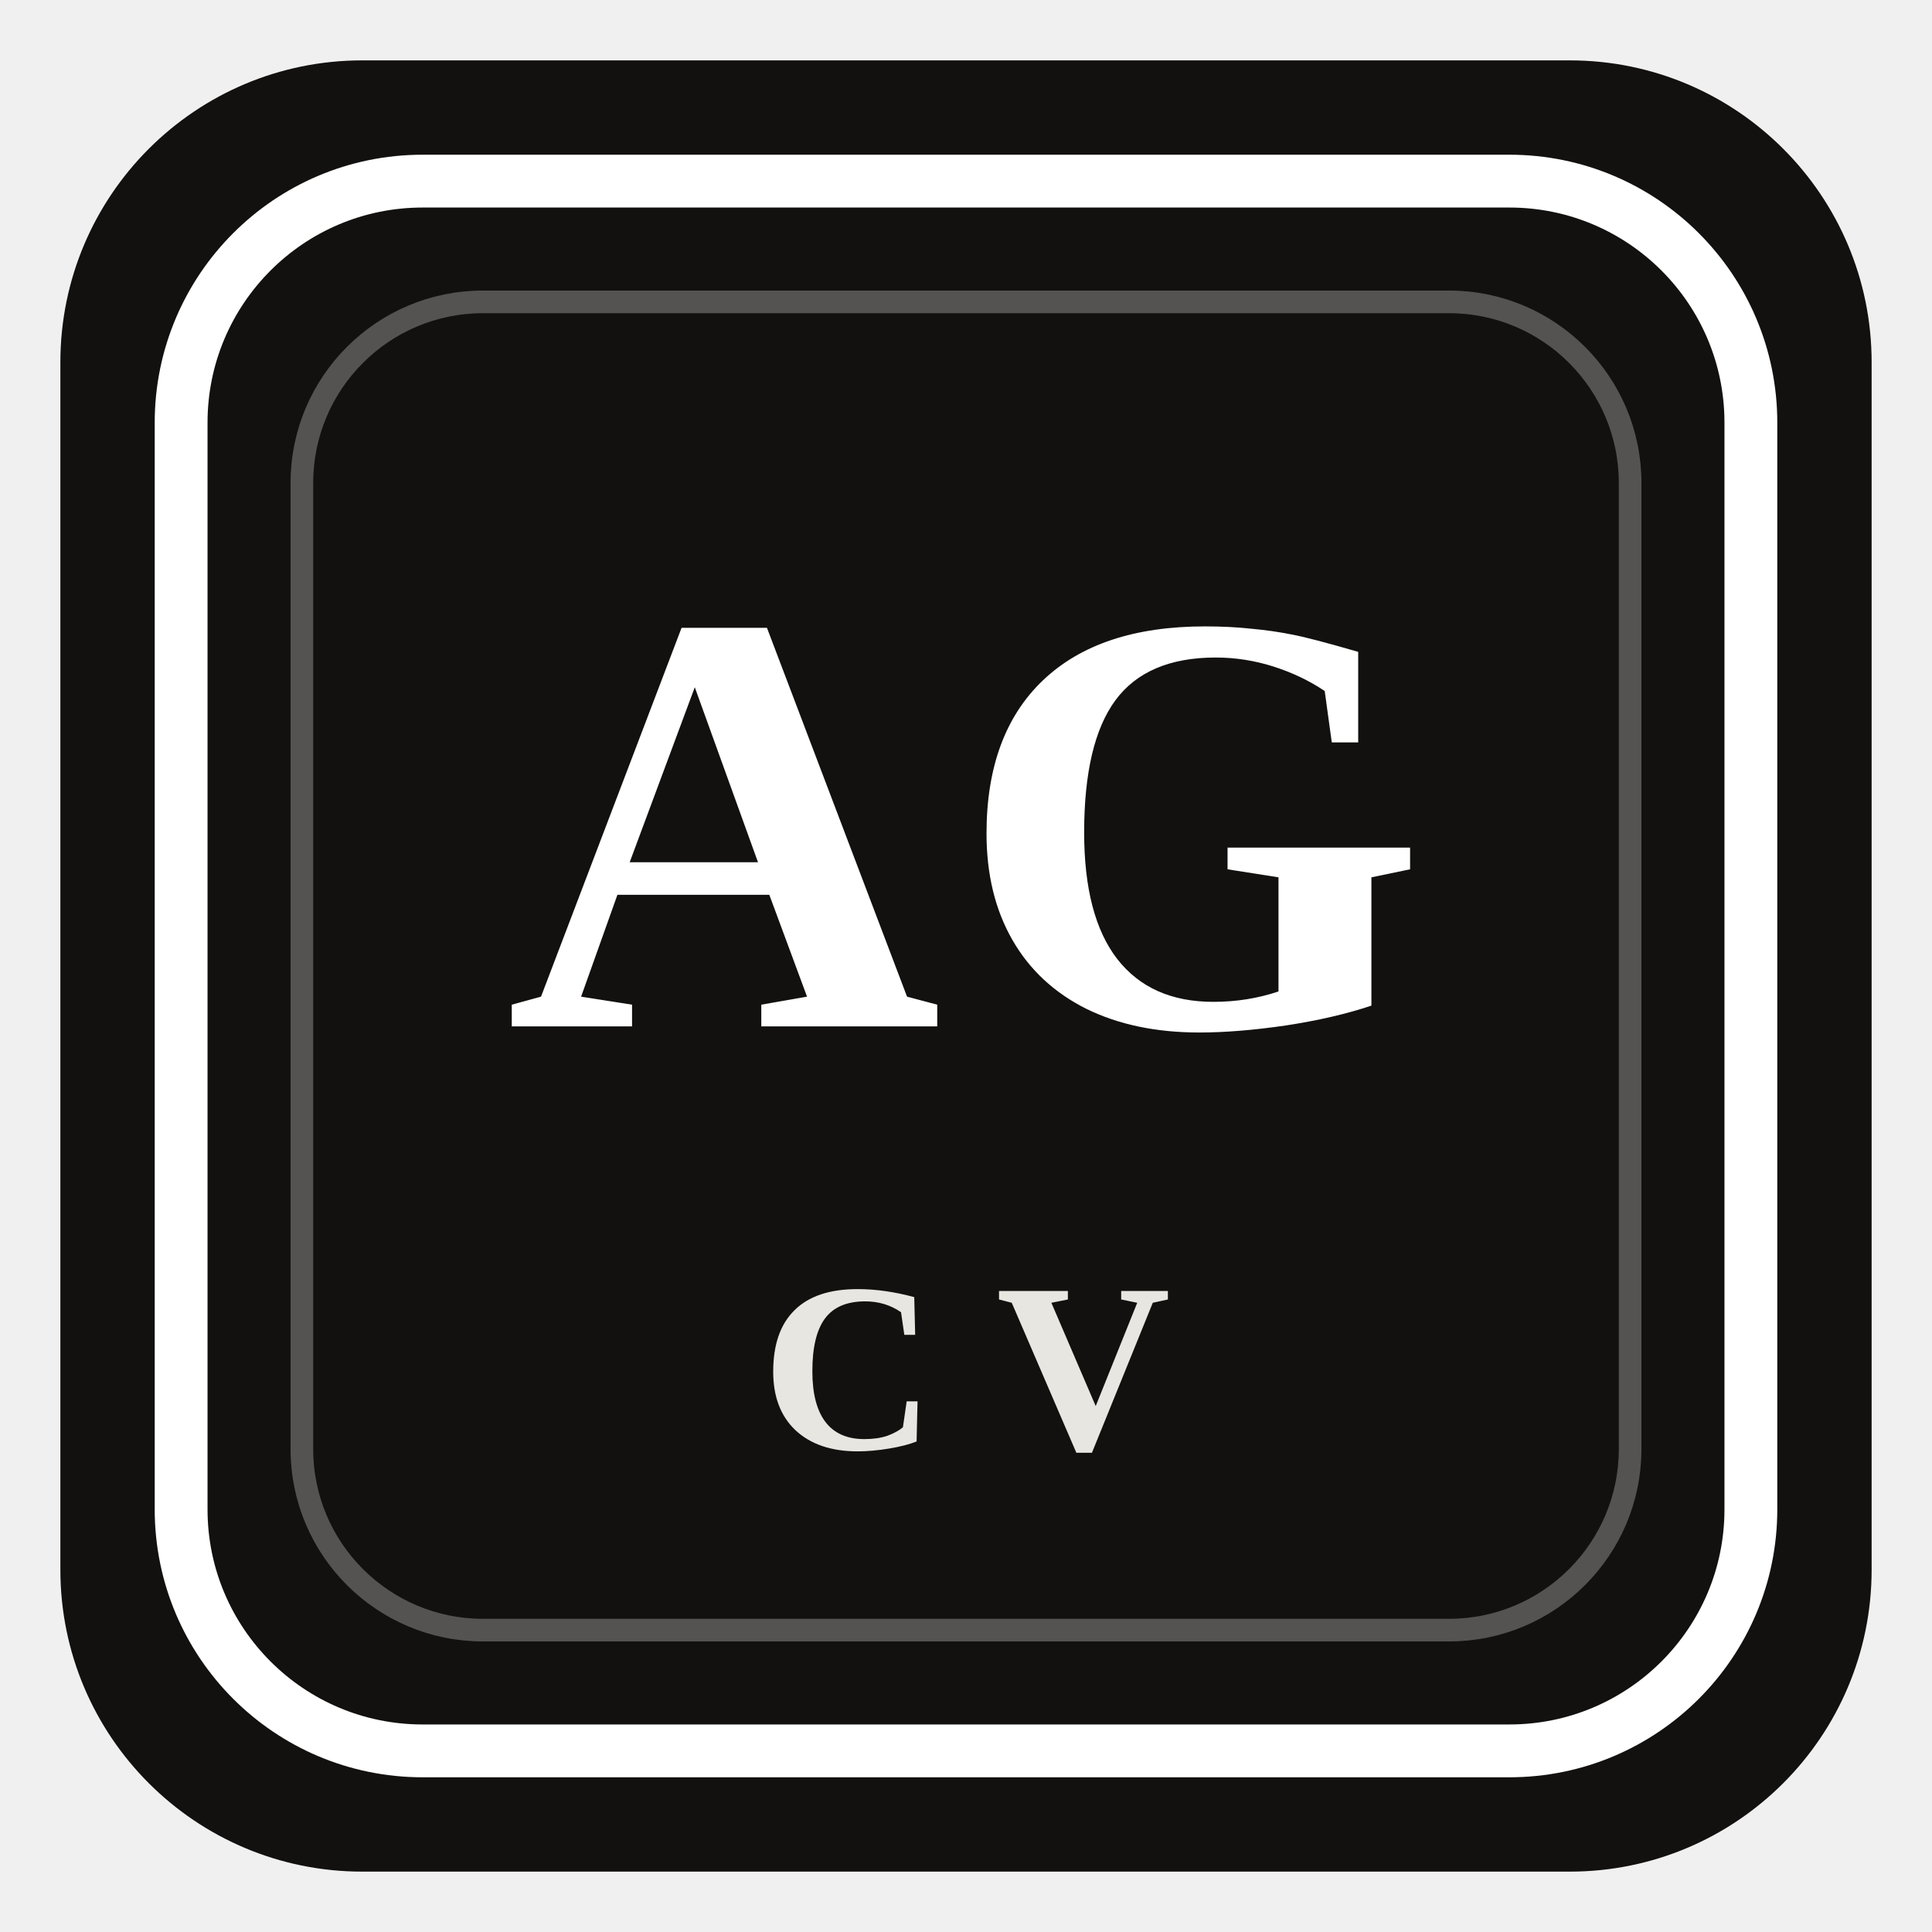
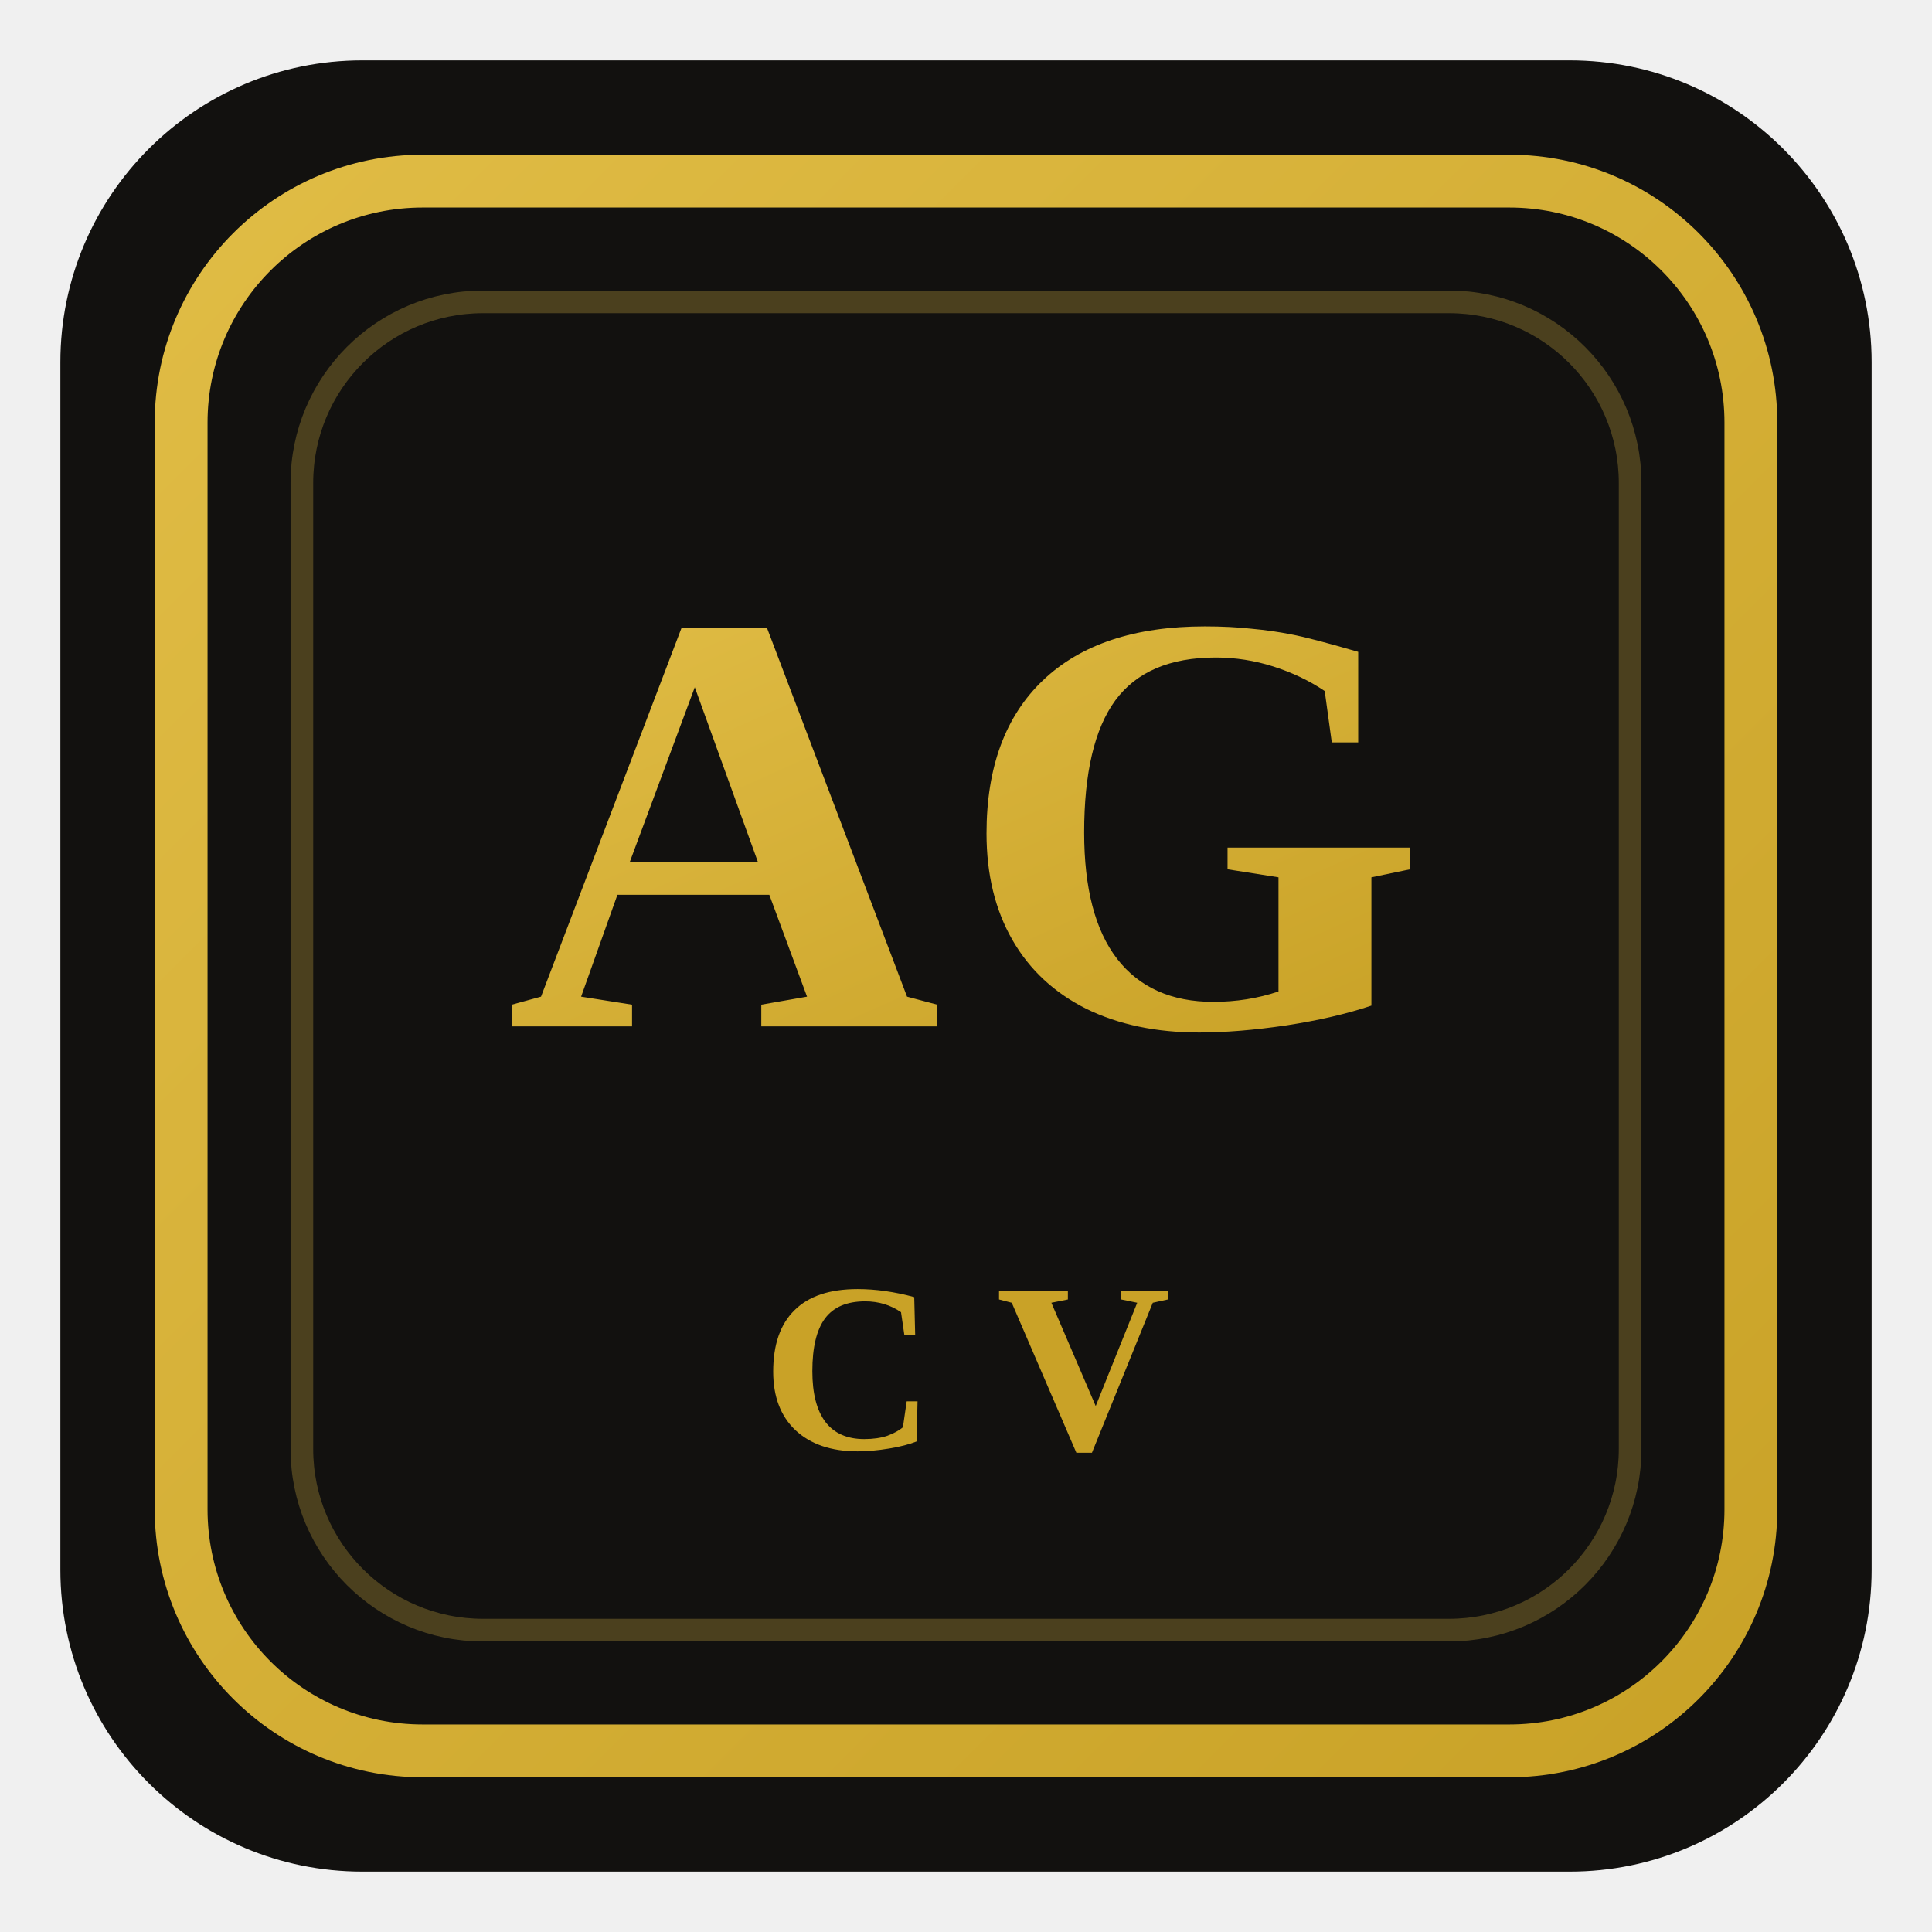
<svg xmlns="http://www.w3.org/2000/svg" viewBox="0 0 64 64" role="img" aria-label="Amira Gomaa CV">
+   <defs>
+     <linearGradient id="gold" x1="0" y1="0" x2="1" y2="1">
+       <stop offset="0%" stop-color="#e0bc45" />
+       <stop offset="100%" stop-color="#c9a227" />
+     </linearGradient>
+   </defs>
  <rect x="2" y="2" width="60" height="60" rx="10" fill="#12110f" />
-   <rect x="6" y="6" width="52" height="52" rx="8" fill="none" stroke="#ffffff" stroke-width="1.75" />
-   <rect x="10" y="10" width="44" height="44" rx="6" fill="none" stroke="#ffffff" stroke-opacity="0.28" stroke-width="0.75" />
-   <text x="32" y="34" text-anchor="middle" font-family="Georgia, 'Times New Roman', serif" font-size="20" font-weight="700" fill="#ffffff" letter-spacing="0.5">AG</text>
-   <text x="32" y="48" text-anchor="middle" font-family="Georgia, 'Times New Roman', serif" font-size="8" font-weight="600" fill="#e8e6e1" letter-spacing="2">CV</text>
+   <rect x="6" y="6" width="52" height="52" rx="8" fill="none" stroke="url(#gold)" stroke-width="1.75" />
+   <rect x="10" y="10" width="44" height="44" rx="6" fill="none" stroke="#e0bc45" stroke-opacity="0.28" stroke-width="0.75" />
+   <text x="32" y="34" text-anchor="middle" font-family="Georgia, 'Times New Roman', serif" font-size="20" font-weight="700" fill="url(#gold)" letter-spacing="0.5">AG</text>
+   <text x="32" y="48" text-anchor="middle" font-family="Georgia, 'Times New Roman', serif" font-size="8" font-weight="600" fill="#c9a227" letter-spacing="2">CV</text>
</svg>
